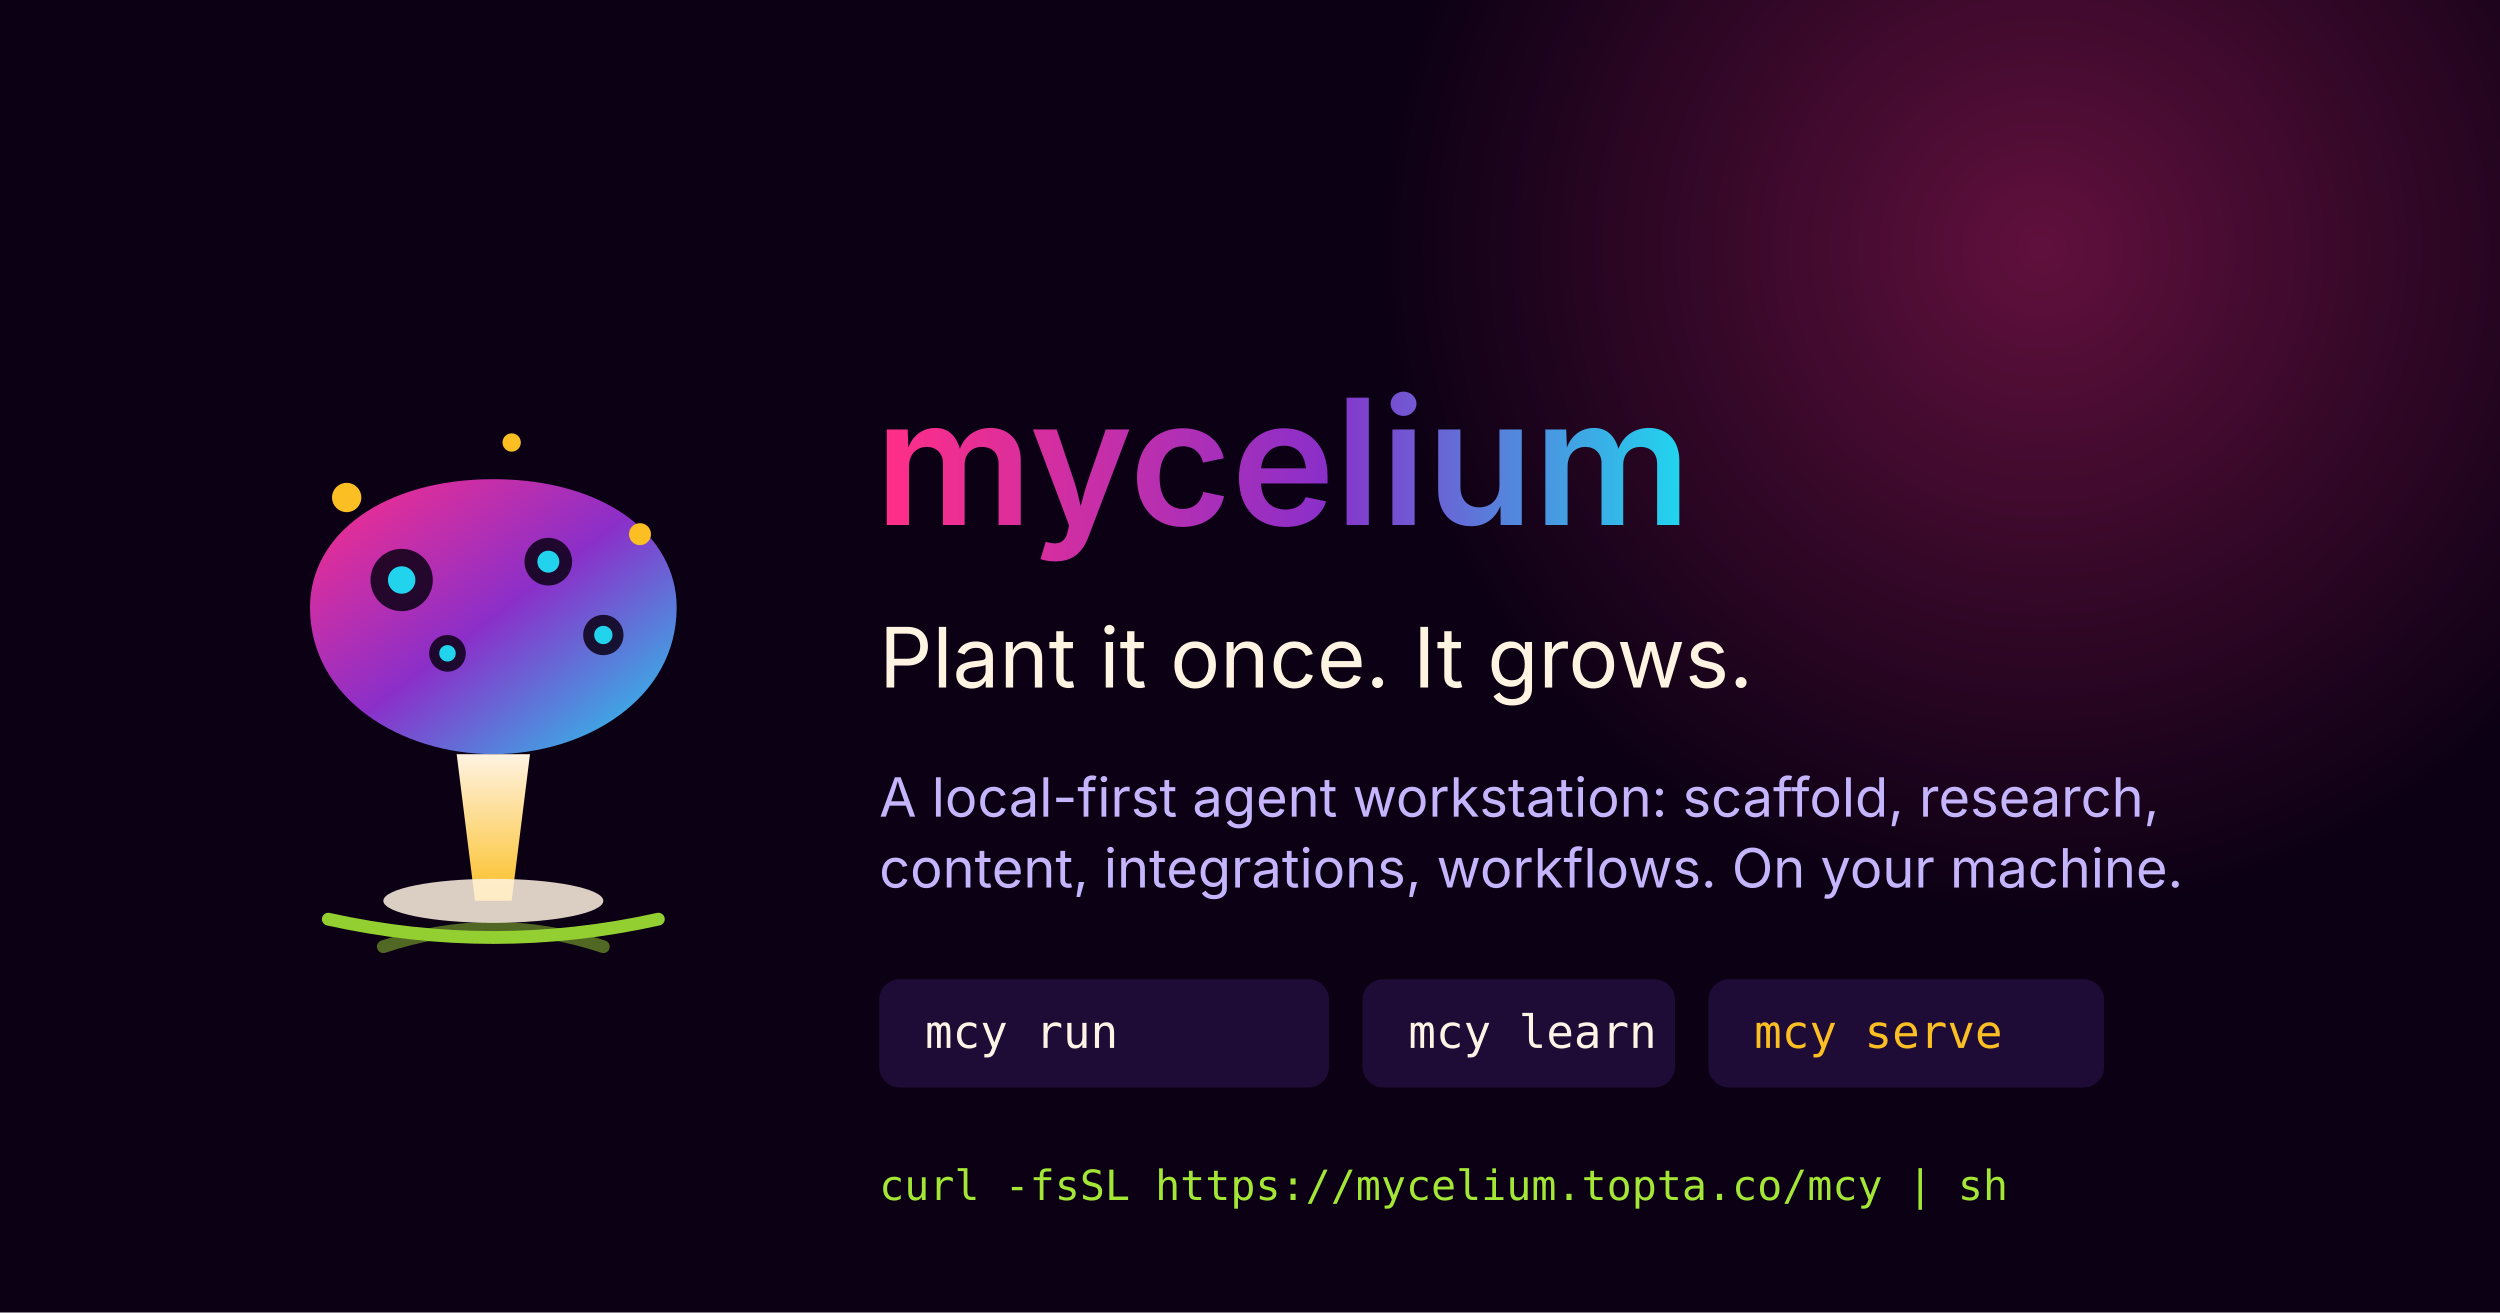
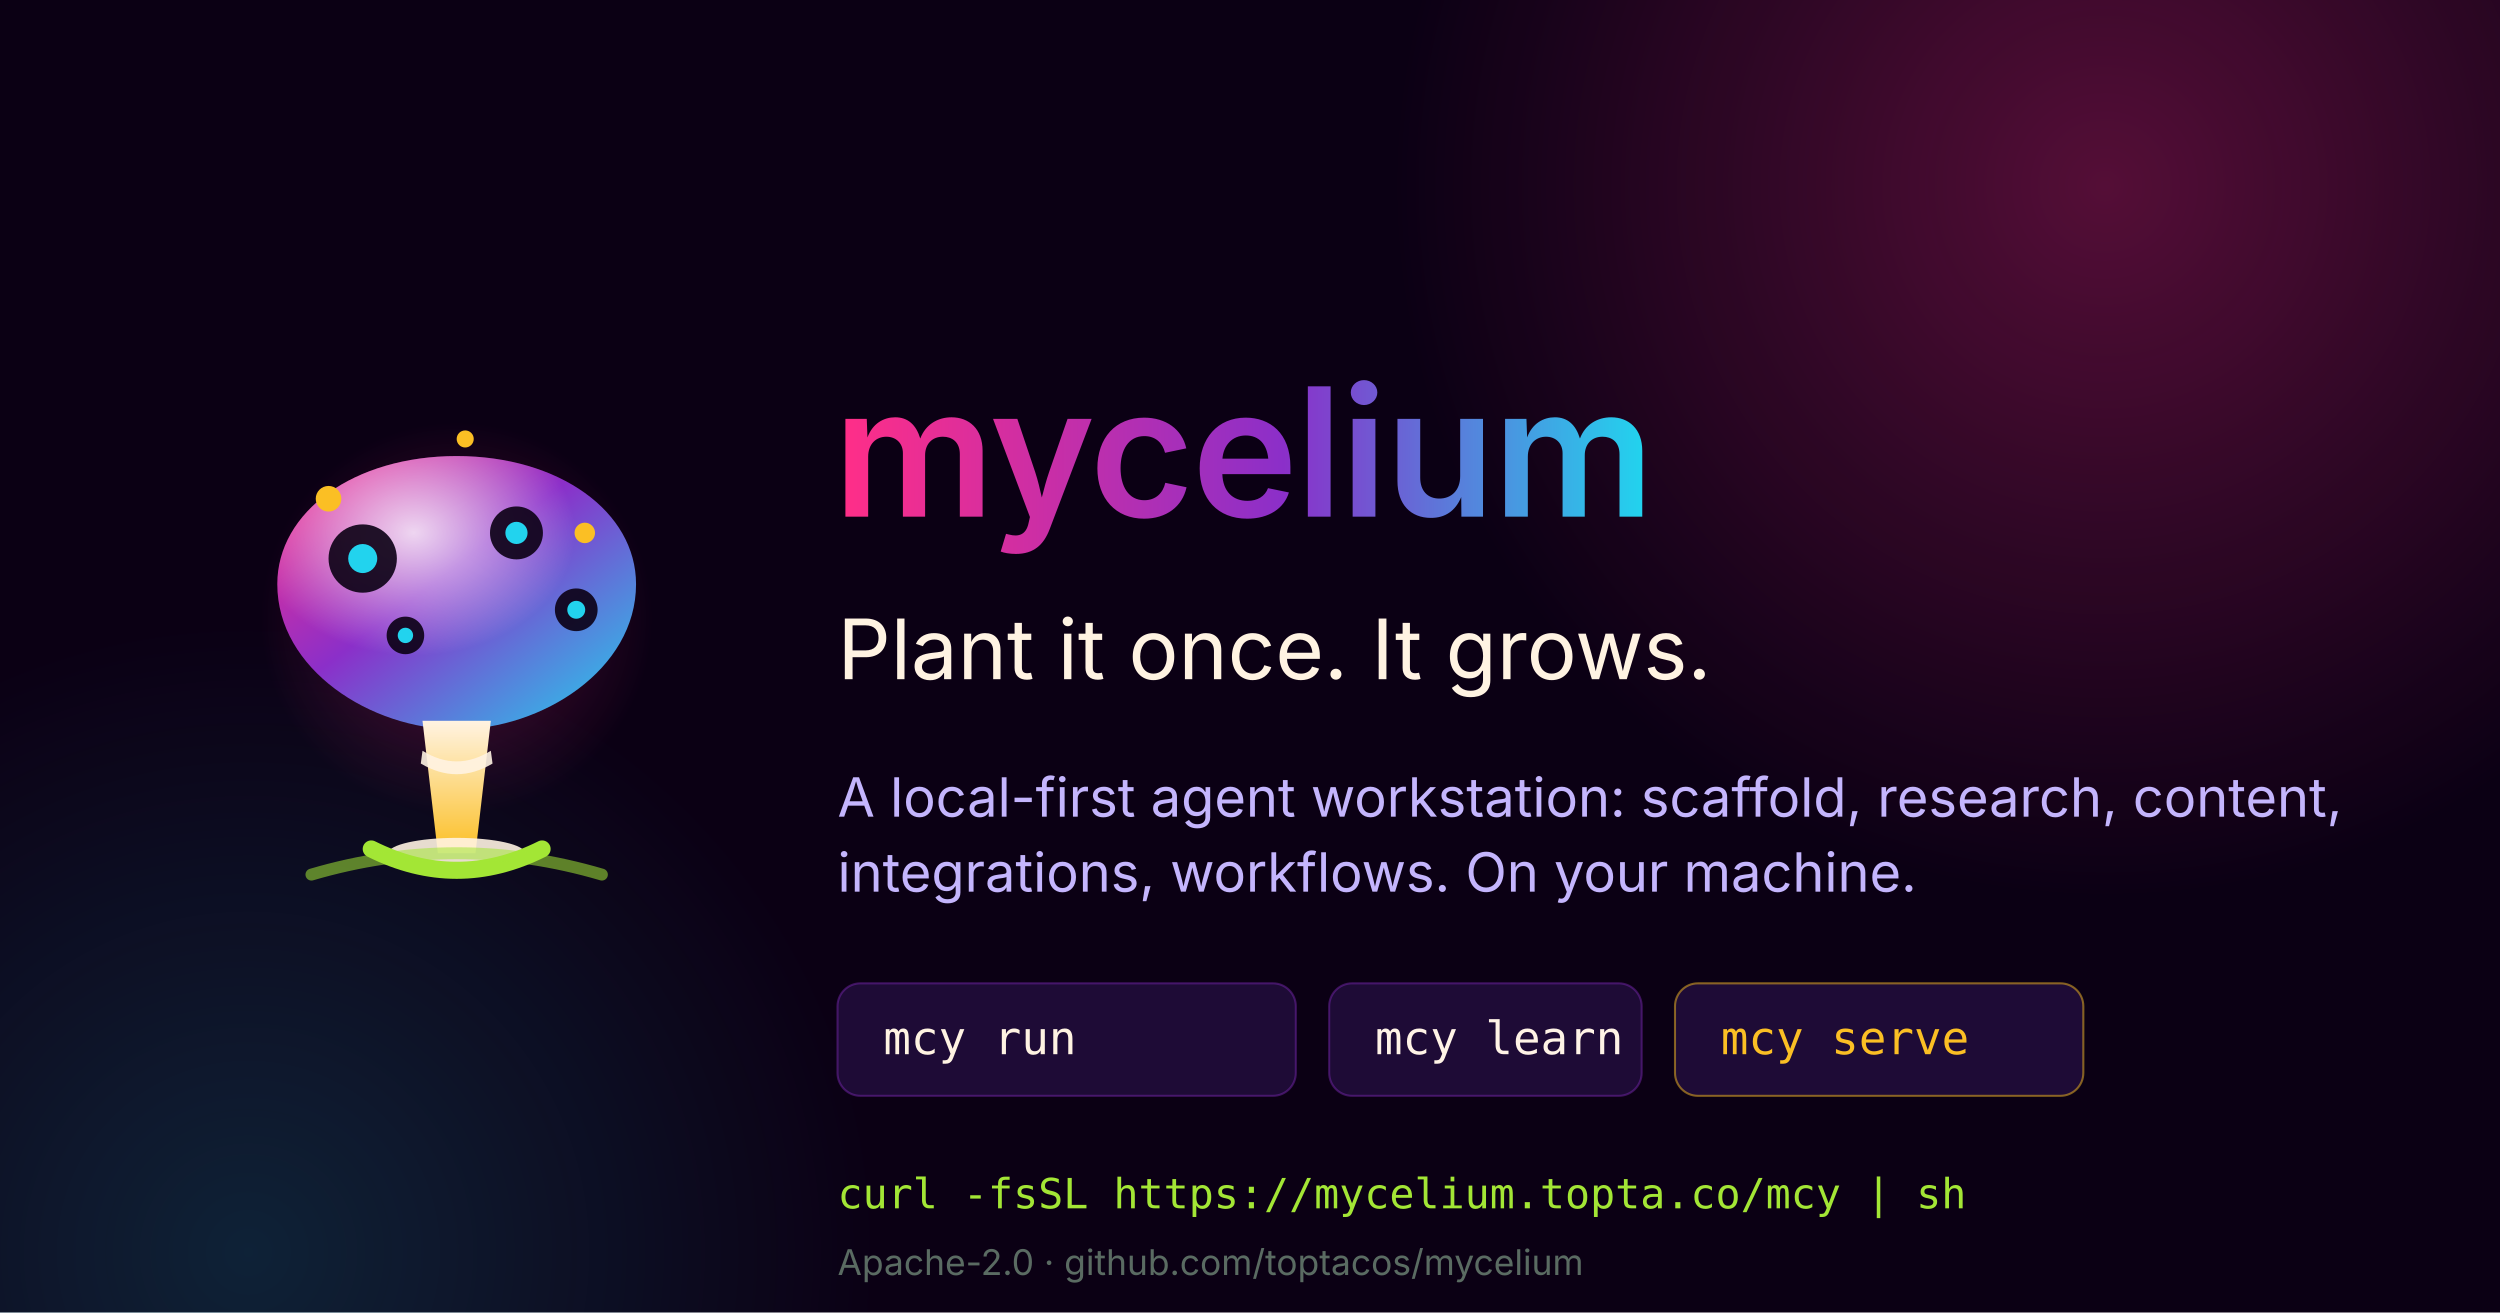
- <svg xmlns="http://www.w3.org/2000/svg" viewBox="0 0 1200 630" width="1200" height="630" role="img" aria-label="mycelium - plant it once, it grows">
+ <svg xmlns="http://www.w3.org/2000/svg" viewBox="0 0 1200 630" width="1200" height="630" role="img" aria-label="mycelium — plant it once, it grows">
  <defs>
-     <linearGradient id="capS" x1="0" y1="0" x2="1" y2="1">
+     <g id="sc-mush">
+       <path d="M32 41 C22 41 11 34 11 24 C11 15.5 20 9 32 9 C44 9 53 15.5 53 24 C53 34 42 41 32 41 Z" fill="url(#sc-cap)" />
+       <path d="M32 41 C22 41 11 34 11 24 C11 15.5 20 9 32 9 C44 9 53 15.5 53 24 C53 34 42 41 32 41 Z" fill="url(#sc-shine)" />
+       <g fill="#0B0014" opacity=".9">
+         <circle cx="21" cy="21" r="4" />
+         <circle cx="39" cy="18" r="3.1" />
+         <circle cx="46" cy="27" r="2.5" />
+         <circle cx="26" cy="30" r="2.2" />
+       </g>
+       <g fill="#22D3EE">
+         <circle cx="21" cy="21" r="1.7" />
+         <circle cx="39" cy="18" r="1.3" />
+         <circle cx="46" cy="27" r="1.05" />
+         <circle cx="26" cy="30" r=".9" />
+       </g>
+       <path d="M28 40 L36 40 L34.2 55.5 L29.8 55.5 Z" fill="url(#sc-stem)" />
+       <path d="M27.8 45 Q32 47.5 36.2 45 L36 43.5 Q32 46 28 43.5 Z" fill="#FFF3E2" opacity=".9" />
+       <ellipse cx="32" cy="55.5" rx="8" ry="1.8" fill="#FFF3E2" opacity=".9" />
+       <g stroke-linecap="round" fill="none">
+         <path d="M22 55 Q32 60 42 55" stroke="#A3E635" stroke-width="2" />
+         <path d="M15 58 Q32 53 49 58" stroke="#A3E635" stroke-width="1.4" opacity=".55" />
+       </g>
+     </g>
+     <linearGradient id="sc-cap" x1="0" y1="0" x2="1" y2="1">
      <stop offset="0" stop-color="#FF2E88" />
-       <stop offset=".5" stop-color="#8B2FC9" />
+       <stop offset=".45" stop-color="#8B2FC9" />
      <stop offset="1" stop-color="#22D3EE" />
    </linearGradient>
-     <linearGradient id="stemS" x1="0" y1="0" x2="0" y2="1">
+     <radialGradient id="sc-shine" cx=".38" cy=".28" r=".45">
+       <stop offset="0" stop-color="#FFFFFF" stop-opacity=".8" />
+       <stop offset="1" stop-color="#FFFFFF" stop-opacity="0" />
+     </radialGradient>
+     <linearGradient id="sc-stem" x1="0" y1="0" x2="0" y2="1">
      <stop offset="0" stop-color="#FFF3E2" />
      <stop offset="1" stop-color="#FBBF24" />
    </linearGradient>
-     <radialGradient id="glowS" cx=".5" cy=".5" r=".5">
-       <stop offset="0" stop-color="#FF2E88" stop-opacity=".35" />
-       <stop offset="1" stop-color="#FF2E88" stop-opacity="0" />
-     </radialGradient>
-     <linearGradient id="wordS" x1="0" y1="0" x2="1" y2="0">
+     <linearGradient id="sc-word" x1="0" y1="0" x2="1" y2="0">
      <stop offset="0" stop-color="#FF2E88" />
      <stop offset=".55" stop-color="#8B2FC9" />
      <stop offset="1" stop-color="#22D3EE" />
    </linearGradient>
+     <radialGradient id="sc-glow" cx=".5" cy=".5" r=".5">
+       <stop offset="0" stop-color="#FF2E88" stop-opacity=".3" />
+       <stop offset="1" stop-color="#FF2E88" stop-opacity="0" />
+     </radialGradient>
+     <radialGradient id="sc-glow2" cx=".5" cy=".5" r=".5">
+       <stop offset="0" stop-color="#22D3EE" stop-opacity=".16" />
+       <stop offset="1" stop-color="#22D3EE" stop-opacity="0" />
+     </radialGradient>
  </defs>
  <rect width="1200" height="630" fill="#0B0014" />
-   <circle cx="980" cy="120" r="320" fill="url(#glowS)" />
-   <g transform="translate(96,186) scale(4.4)">
-     <g stroke="#A3E635" stroke-width="1.4" fill="none" stroke-linecap="round" opacity=".9">
-       <path d="M14 58 Q32 62 50 58" />
-       <path d="M20 61 Q32 57 44 61" opacity=".5" />
-     </g>
-     <path d="M32 40 C22 40 12 34 12 24 C12 16 20 10 32 10 C44 10 52 16 52 24 C52 34 42 40 32 40 Z" fill="url(#capS)" />
-     <g fill="#0B0014" opacity=".85">
-       <circle cx="22" cy="21" r="3.4" />
-       <circle cx="38" cy="19" r="2.6" />
-       <circle cx="44" cy="27" r="2.2" />
-       <circle cx="27" cy="29" r="2.0" />
-     </g>
-     <g fill="#22D3EE">
-       <circle cx="22" cy="21" r="1.5" />
-       <circle cx="38" cy="19" r="1.2" />
-       <circle cx="44" cy="27" r="1.0" />
-       <circle cx="27" cy="29" r=".9" />
-     </g>
-     <path d="M28 40 L36 40 L34 56 L30 56 Z" fill="url(#stemS)" />
-     <ellipse cx="32" cy="56" rx="12" ry="2.4" fill="#FFF3E2" opacity=".85" />
+   <circle cx="1010" cy="90" r="340" fill="url(#sc-glow)" />
+   <circle cx="120" cy="600" r="300" fill="url(#sc-glow2)" />
+   <g transform="translate(88,182) scale(4.1)">
+     <circle cx="32" cy="28" r="23" fill="url(#sc-glow)" />
+     <use href="#sc-mush" />
    <g fill="#FBBF24">
-       <circle cx="16" cy="12" r="1.6" />
-       <circle cx="48" cy="16" r="1.2" />
-       <circle cx="34" cy="6" r="1" />
+       <circle cx="17" cy="14" r="1.5" />
+       <circle cx="47" cy="18" r="1.2" />
+       <circle cx="33" cy="7" r="1" />
    </g>
  </g>
-   <text x="420" y="252" font-family="'Space Grotesk', Inter, sans-serif" font-size="84" font-weight="600" fill="url(#wordS)">mycelium</text>
-   <text x="422" y="330" font-family="'Space Grotesk', Inter, sans-serif" font-size="40" fill="#FFF3E2">Plant it once. It grows.</text>
-   <text x="422" y="392" font-family="Inter, sans-serif" font-size="26" fill="#C4B5FD">A local-first agent workstation: scaffold, research,</text>
-   <text x="422" y="426" font-family="Inter, sans-serif" font-size="26" fill="#C4B5FD">content, integrations, workflows. On your machine.</text>
-   <g font-family="'JetBrains Mono', ui-monospace, monospace" font-size="22">
-     <rect x="422" y="470" width="216" height="52" rx="10" fill="#1E0B36" />
-     <text x="444" y="503" fill="#FFF3E6">mcy run</text>
-     <rect x="654" y="470" width="150" height="52" rx="10" fill="#1E0B36" />
-     <text x="676" y="503" fill="#FFF3E6">mcy learn</text>
-     <rect x="820" y="470" width="190" height="52" rx="10" fill="#1E0B36" />
-     <text x="842" y="503" fill="#FBBF24">mcy serve</text>
+   <text x="400" y="248" font-family="'Space Grotesk','Inter',sans-serif" font-size="86" font-weight="600" fill="url(#sc-word)" letter-spacing="-1">mycelium</text>
+   <text x="402" y="326" font-family="'Space Grotesk','Inter',sans-serif" font-size="40" fill="#FFF3E2">Plant it once. It grows.</text>
+   <text x="402" y="392" font-family="'Inter',sans-serif" font-size="26" fill="#C4B5FD">A local-first agent workstation: scaffold, research, content,</text>
+   <text x="402" y="428" font-family="'Inter',sans-serif" font-size="26" fill="#C4B5FD">integrations, workflows. On your machine.</text>
+   <g font-family="'JetBrains Mono',ui-monospace,monospace" font-size="22">
+     <rect x="402" y="472" width="220" height="54" rx="11" fill="#1E0B36" stroke="#8B2FC9" stroke-opacity=".4" />
+     <text x="424" y="506" fill="#FFF3E2">mcy run</text>
+     <rect x="638" y="472" width="150" height="54" rx="11" fill="#1E0B36" stroke="#8B2FC9" stroke-opacity=".4" />
+     <text x="660" y="506" fill="#FFF3E6">mcy learn</text>
+     <rect x="804" y="472" width="196" height="54" rx="11" fill="#1E0B36" stroke="#FBBF24" stroke-opacity=".5" />
+     <text x="826" y="506" fill="#FBBF24">mcy serve</text>
  </g>
-   <text x="422" y="576" font-family="'JetBrains Mono', ui-monospace, monospace" font-size="20" fill="#A3E635">curl -fsSL https://mycelium.topta.co/mcy | sh</text>
+   <text x="402" y="580" font-family="'JetBrains Mono',ui-monospace,monospace" font-size="20" fill="#A3E635">curl -fsSL https://mycelium.topta.co/mcy | sh</text>
+   <text x="402" y="612" font-family="'Inter',sans-serif" font-size="17" fill="#5A6B62">Apache-2.0 · github.com/toptacos/mycelium</text>
</svg>
